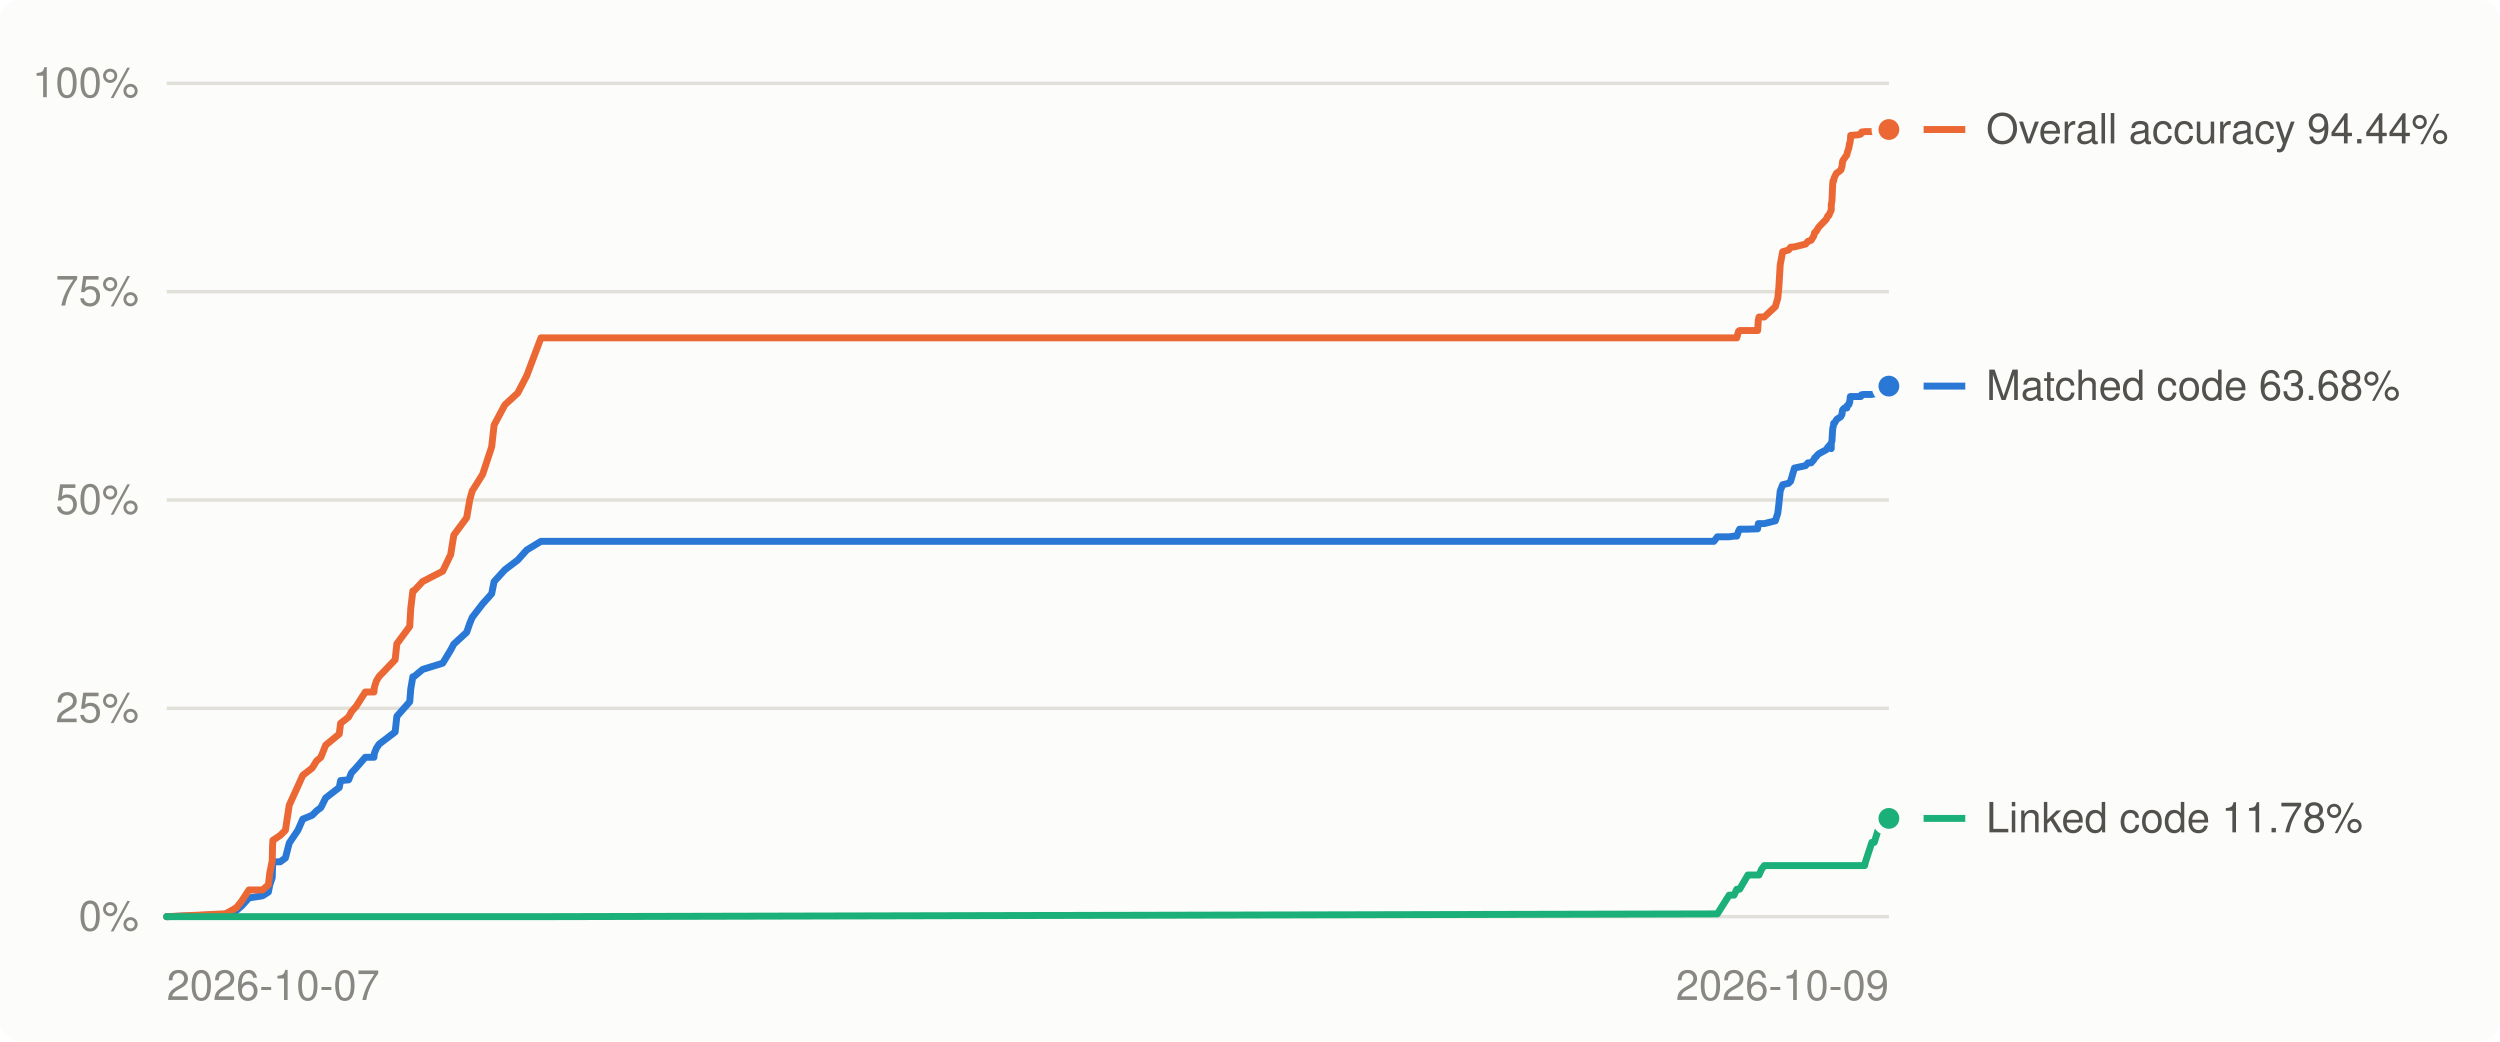
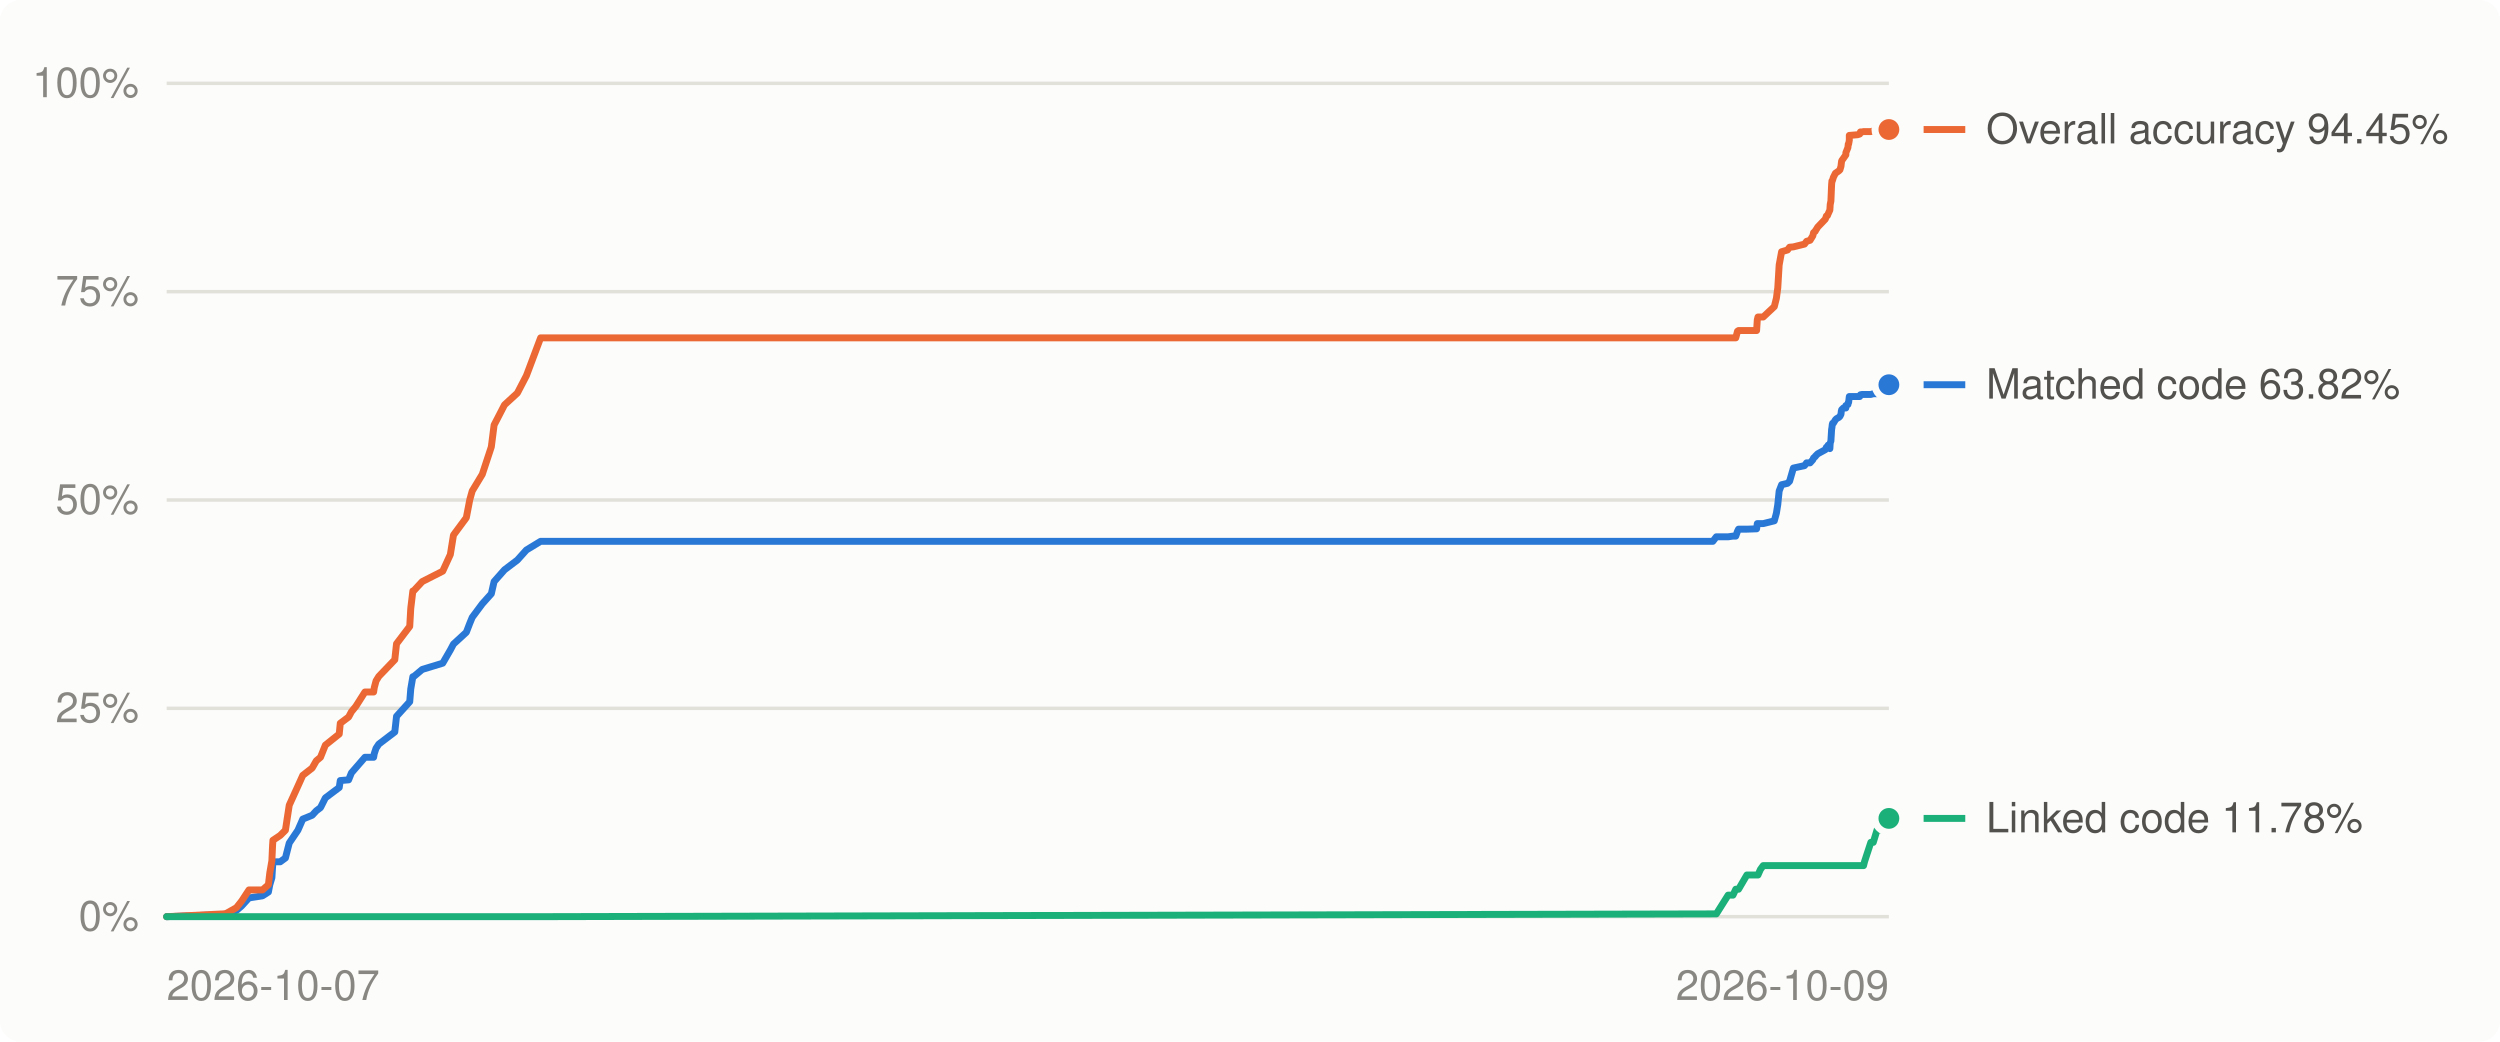
<svg xmlns="http://www.w3.org/2000/svg" viewBox="0 0 720 300" width="720" height="300" role="img" aria-label="Decompilation progress over time">
  <style>
.bg{fill:#fcfcfb}.grid{stroke:#e1e0d9}.muted{fill:#898781}.lbl{fill:#52514e}.ln0{stroke:#2a78d6}.dot0{fill:#2a78d6;stroke:#fcfcfb}.ln1{stroke:#eb6834}.dot1{fill:#eb6834;stroke:#fcfcfb}.ln2{stroke:#1baf7a}.dot2{fill:#1baf7a;stroke:#fcfcfb}
@media (prefers-color-scheme: dark){.bg{fill:#1a1a19}.grid{stroke:#2c2c2a}.muted{fill:#898781}.lbl{fill:#c3c2b7}.ln0{stroke:#3987e5}.dot0{fill:#3987e5;stroke:#1a1a19}.ln1{stroke:#d95926}.dot1{fill:#d95926;stroke:#1a1a19}.ln2{stroke:#199e70}.dot2{fill:#199e70;stroke:#1a1a19}}
text{font:12px -apple-system,BlinkMacSystemFont,'Segoe UI',Helvetica,Arial,sans-serif}
</style>
  <rect class="bg" width="720" height="300" rx="6" />
  <line x1="48" x2="544" y1="264.0" y2="264.0" class="grid" stroke-width="1" />
  <text x="40" y="268.0" class="muted" text-anchor="end">0%</text>
  <line x1="48" x2="544" y1="204.0" y2="204.0" class="grid" stroke-width="1" />
  <text x="40" y="208.0" class="muted" text-anchor="end">25%</text>
  <line x1="48" x2="544" y1="144.0" y2="144.0" class="grid" stroke-width="1" />
  <text x="40" y="148.0" class="muted" text-anchor="end">50%</text>
  <line x1="48" x2="544" y1="84.0" y2="84.0" class="grid" stroke-width="1" />
  <text x="40" y="88.0" class="muted" text-anchor="end">75%</text>
  <line x1="48" x2="544" y1="24.0" y2="24.0" class="grid" stroke-width="1" />
  <text x="40" y="28.0" class="muted" text-anchor="end">100%</text>
  <text class="muted" x="48.0" y="288" text-anchor="start">2026-10-07</text>
  <text class="muted" x="544.0" y="288" text-anchor="end">2026-10-09</text>
-   <polyline points="48.0,264.0 64.3,263.4 65.1,263.3 68.1,262.2 69.6,260.9 71.7,258.6 75.6,258.0 77.3,256.9 77.7,254.8 78.4,252.8 78.5,249.7 78.6,248.2 80.7,248.2 82.2,247.1 83.3,242.8 85.8,239.1 87.2,235.9 89.9,234.8 91.2,233.5 92.4,232.6 93.8,229.8 97.7,226.8 98.1,224.8 100.4,224.6 101.2,222.6 102.6,221.1 105.2,218.1 107.7,218.1 107.8,217.0 108.4,215.5 109.2,214.3 113.8,210.8 114.3,206.3 118.0,202.1 118.3,198.4 118.9,194.9 119.2,194.9 121.7,192.8 127.5,191.0 129.8,187.2 130.7,185.5 134.4,182.1 135.3,179.5 136.0,177.8 139.0,173.9 141.6,171.0 142.3,167.5 145.4,164.1 149.1,161.3 151.7,158.4 155.8,155.9 493.6,155.9 494.6,154.6 498.0,154.6 499.4,154.4 500.2,154.4 500.7,153.0 501.0,152.4 503.4,152.4 506.2,152.3 506.4,150.8 506.6,150.8 507.3,150.8 508.1,150.8 511.3,150.0 512.0,147.8 512.3,145.3 512.7,141.4 513.4,139.6 515.1,139.2 515.7,138.6 516.8,134.8 520.0,134.1 520.7,133.3 521.6,133.3 522.4,132.4 522.6,131.9 523.1,131.5 523.1,131.4 523.5,131.0 523.8,130.7 526.0,129.5 526.4,128.8 526.7,128.7 526.9,128.2 527.4,129.2 527.4,127.6 527.6,127.0 527.8,123.7 527.9,123.1 528.1,122.2 528.1,121.9 528.3,121.9 528.9,120.9 529.2,120.6 529.9,120.2 530.2,119.9 530.5,119.3 530.6,118.4 530.7,118.0 531.2,117.5 531.9,117.5 532.0,116.8 532.5,116.5 532.6,115.9 532.7,115.9 532.9,114.2 533.0,114.2 534.2,114.2 535.3,114.2 535.9,114.2 536.1,113.7 536.2,113.7 536.7,113.6 537.0,113.6 537.3,113.6 539.1,113.6 539.8,113.4 540.9,113.4 541.3,112.0 541.5,111.5 541.9,111.5 542.6,111.5 542.6,111.4 543.4,111.2 544.0,111.2" fill="none" class="ln0" stroke-width="2" stroke-linejoin="round" stroke-linecap="round" />
-   <polyline points="48.0,264.0 64.3,263.2 65.1,263.1 68.1,261.4 69.6,259.5 71.7,256.3 75.6,256.3 77.3,254.8 77.7,251.4 78.4,247.9 78.5,243.5 78.6,242.0 80.7,240.6 82.2,239.1 83.3,231.9 85.8,226.4 87.2,223.3 89.9,221.2 91.2,219.1 92.4,218.1 93.8,214.6 97.7,211.4 98.1,208.3 100.4,206.5 101.2,205.0 102.6,203.4 105.2,199.3 107.7,199.3 107.8,198.0 108.4,196.1 109.2,194.8 113.8,190.0 114.3,185.4 118.0,180.4 118.3,175.2 118.9,170.2 119.2,170.2 121.7,167.5 127.5,164.5 129.8,159.7 130.7,154.1 134.4,149.1 135.3,143.9 136.0,141.4 139.0,136.6 141.6,128.7 142.3,122.4 145.4,116.6 149.1,113.2 151.7,108.2 155.8,97.3 493.6,97.3 494.6,97.3 498.0,97.3 499.4,97.3 500.2,97.3 500.7,95.4 501.0,95.2 503.4,95.2 506.2,95.2 506.4,92.1 506.6,91.3 507.3,91.3 508.1,91.3 511.3,88.3 512.0,85.9 512.3,82.9 512.7,76.3 513.4,72.5 515.1,72.0 515.7,71.2 516.8,71.1 520.0,70.3 520.7,69.5 521.6,69.2 522.4,67.9 522.6,67.0 523.1,66.6 523.1,66.5 523.5,65.9 523.8,65.4 526.0,63.1 526.4,62.2 526.7,62.1 526.9,61.6 527.4,60.5 527.4,58.9 527.6,57.9 527.8,53.2 527.9,52.1 528.1,52.1 528.1,51.8 528.3,51.1 528.9,49.9 529.2,49.7 529.9,49.2 530.2,48.9 530.5,47.9 530.6,47.0 530.7,46.3 531.2,45.6 531.9,44.6 532.0,44.0 532.5,42.5 532.6,41.5 532.7,41.5 532.9,40.4 533.0,39.0 534.2,38.9 535.3,38.8 535.9,38.6 536.1,38.1 536.2,38.0 536.7,38.0 537.0,37.9 537.3,37.9 539.1,37.9 539.8,37.7 540.9,37.7 541.3,37.5 541.5,37.4 541.9,37.4 542.6,37.4 542.6,37.4 543.4,37.3 544.0,37.3" fill="none" class="ln1" stroke-width="2" stroke-linejoin="round" stroke-linecap="round" />
-   <polyline points="48.0,264.0 64.3,264.0 65.1,264.0 68.1,264.0 69.6,264.0 71.7,264.0 75.6,264.0 77.3,264.0 77.7,264.0 78.4,264.0 78.5,264.0 78.6,264.0 80.7,264.0 82.2,264.0 83.3,264.0 85.8,264.0 87.2,264.0 89.9,264.0 91.2,264.0 92.4,264.0 93.8,264.0 97.7,264.0 98.1,264.0 100.4,264.0 101.2,264.0 102.6,264.0 105.2,264.0 107.7,264.0 107.8,264.0 108.4,264.0 109.2,264.0 113.8,264.0 114.3,264.0 118.0,264.0 118.3,264.0 118.9,264.0 119.2,264.0 121.7,264.0 127.5,264.0 129.8,264.0 130.7,264.0 134.4,264.0 135.3,264.0 136.0,264.0 139.0,264.0 141.6,264.0 142.3,264.0 145.4,264.0 149.1,264.0 151.7,264.0 155.8,264.0 493.6,263.2 494.6,263.2 498.0,257.8 499.4,257.8 500.2,256.1 500.7,256.1 501.0,256.1 503.4,252.0 506.2,252.0 506.4,252.0 506.6,252.0 507.3,250.4 508.1,249.3 511.3,249.3 512.0,249.3 512.3,249.3 512.7,249.3 513.4,249.3 515.1,249.3 515.7,249.3 516.8,249.3 520.0,249.3 520.7,249.3 521.6,249.3 522.4,249.3 522.6,249.3 523.1,249.3 523.1,249.3 523.5,249.3 523.8,249.3 526.0,249.3 526.4,249.3 526.7,249.3 526.9,249.3 527.4,249.3 527.4,249.3 527.6,249.3 527.8,249.3 527.9,249.3 528.1,249.3 528.1,249.3 528.3,249.3 528.9,249.3 529.2,249.3 529.9,249.3 530.2,249.3 530.5,249.3 530.6,249.3 530.7,249.3 531.2,249.3 531.9,249.3 532.0,249.3 532.5,249.3 532.6,249.3 532.7,249.3 532.9,249.3 533.0,249.3 534.2,249.3 535.3,249.3 535.9,249.3 536.1,249.3 536.2,249.3 536.7,249.3 537.0,249.3 537.3,248.1 539.1,242.6 539.8,242.6 540.9,239.0 541.3,239.0 541.5,239.0 541.9,239.0 542.6,237.0 542.6,237.0 543.4,237.0 544.0,235.7" fill="none" class="ln2" stroke-width="2" stroke-linejoin="round" stroke-linecap="round" />
-   <circle cx="544.0" cy="111.2" r="4" class="dot0" stroke-width="2" />
+   <polyline points="48.0,264.0 64.3,263.4 65.1,263.3 68.1,262.2 69.6,260.9 71.7,258.6 75.6,258.0 77.3,256.9 77.7,254.8 78.3,252.8 78.5,249.7 78.6,248.2 80.7,248.2 82.2,247.1 83.3,242.8 85.8,239.1 87.2,235.9 89.9,234.8 91.1,233.5 92.3,232.6 93.7,229.8 97.7,226.8 98.0,224.8 100.4,224.6 101.2,222.6 102.5,221.1 105.1,218.1 107.6,218.1 107.8,217.0 108.3,215.5 109.1,214.3 113.7,210.8 114.2,206.3 118.0,202.1 118.3,198.4 118.9,194.9 119.1,194.9 121.6,192.8 127.5,191.0 129.7,187.2 130.6,185.5 134.3,182.1 135.3,179.5 136.0,177.8 138.9,173.9 141.5,171.0 142.3,167.5 145.3,164.1 149.0,161.3 151.6,158.4 155.7,155.9 493.3,155.9 494.3,154.6 497.7,154.6 499.1,154.4 499.9,154.4 500.4,153.0 500.7,152.4 503.1,152.4 505.9,152.3 506.1,150.8 506.3,150.8 507.0,150.8 507.8,150.8 511.0,150.0 511.6,147.8 512.0,145.3 512.4,141.4 513.1,139.6 514.8,139.2 515.4,138.6 516.5,134.8 519.7,134.1 520.3,133.3 521.3,133.3 522.1,132.4 522.3,131.9 522.8,131.5 522.8,131.4 523.2,131.0 523.5,130.7 525.7,129.5 526.0,128.8 526.3,128.7 526.5,128.2 527.0,129.2 527.1,127.6 527.3,127.0 527.5,123.7 527.6,123.1 527.7,122.2 527.8,121.9 528.0,121.9 528.6,120.9 528.9,120.6 529.6,120.2 529.9,119.9 530.2,119.3 530.3,118.4 530.4,118.0 530.9,117.5 531.6,117.5 531.6,116.8 532.2,116.5 532.3,115.9 532.4,115.9 532.6,114.2 532.6,114.2 533.8,114.2 535.0,114.2 535.6,114.2 535.8,113.7 535.8,113.7 536.3,113.6 536.7,113.6 537.0,113.6 538.8,113.6 539.5,113.4 540.6,113.4 540.9,112.0 541.2,111.5 541.6,111.5 542.3,111.5 542.3,111.4 543.0,111.2 543.7,111.2 544.0,110.8" fill="none" class="ln0" stroke-width="2" stroke-linejoin="round" stroke-linecap="round" />
+   <polyline points="48.0,264.0 64.3,263.2 65.1,263.1 68.1,261.4 69.6,259.5 71.7,256.3 75.6,256.3 77.3,254.8 77.7,251.4 78.3,247.9 78.5,243.5 78.6,242.0 80.7,240.6 82.2,239.1 83.3,231.9 85.8,226.4 87.2,223.3 89.9,221.2 91.1,219.1 92.3,218.1 93.7,214.6 97.7,211.4 98.0,208.3 100.4,206.5 101.2,205.0 102.5,203.4 105.1,199.3 107.6,199.3 107.8,198.0 108.3,196.1 109.1,194.8 113.7,190.0 114.2,185.4 118.0,180.4 118.3,175.2 118.9,170.2 119.1,170.2 121.6,167.5 127.5,164.5 129.7,159.7 130.6,154.1 134.3,149.1 135.3,143.9 136.0,141.4 138.9,136.6 141.5,128.7 142.3,122.4 145.3,116.6 149.0,113.2 151.6,108.2 155.7,97.3 493.3,97.3 494.3,97.3 497.7,97.3 499.1,97.3 499.9,97.3 500.4,95.4 500.7,95.2 503.1,95.2 505.9,95.2 506.1,92.1 506.3,91.3 507.0,91.3 507.8,91.3 511.0,88.3 511.6,85.9 512.0,82.9 512.4,76.3 513.1,72.5 514.8,72.0 515.4,71.2 516.5,71.1 519.7,70.3 520.3,69.5 521.3,69.2 522.1,67.9 522.3,67.0 522.8,66.6 522.8,66.5 523.2,65.9 523.5,65.4 525.7,63.1 526.0,62.2 526.3,62.1 526.5,61.6 527.0,60.5 527.1,58.9 527.3,57.9 527.5,53.2 527.6,52.1 527.7,52.1 527.8,51.8 528.0,51.1 528.6,49.9 528.9,49.7 529.6,49.2 529.9,48.9 530.2,47.9 530.3,47.0 530.4,46.3 530.9,45.6 531.6,44.6 531.6,44.0 532.2,42.5 532.3,41.5 532.4,41.5 532.6,40.4 532.6,39.0 533.8,38.9 535.0,38.8 535.6,38.6 535.8,38.1 535.8,38.0 536.3,38.0 536.7,37.9 537.0,37.9 538.8,37.9 539.5,37.7 540.6,37.7 540.9,37.5 541.2,37.4 541.6,37.4 542.3,37.4 542.3,37.4 543.0,37.3 543.7,37.3 544.0,37.3" fill="none" class="ln1" stroke-width="2" stroke-linejoin="round" stroke-linecap="round" />
+   <polyline points="48.0,264.0 64.3,264.0 65.1,264.0 68.1,264.0 69.6,264.0 71.7,264.0 75.6,264.0 77.3,264.0 77.7,264.0 78.3,264.0 78.5,264.0 78.6,264.0 80.7,264.0 82.2,264.0 83.3,264.0 85.8,264.0 87.2,264.0 89.9,264.0 91.1,264.0 92.3,264.0 93.7,264.0 97.7,264.0 98.0,264.0 100.4,264.0 101.2,264.0 102.5,264.0 105.1,264.0 107.6,264.0 107.8,264.0 108.3,264.0 109.1,264.0 113.7,264.0 114.2,264.0 118.0,264.0 118.3,264.0 118.9,264.0 119.1,264.0 121.6,264.0 127.5,264.0 129.7,264.0 130.6,264.0 134.3,264.0 135.3,264.0 136.0,264.0 138.9,264.0 141.5,264.0 142.3,264.0 145.3,264.0 149.0,264.0 151.6,264.0 155.7,264.0 493.3,263.2 494.3,263.2 497.7,257.8 499.1,257.8 499.9,256.1 500.4,256.1 500.7,256.1 503.1,252.0 505.9,252.0 506.1,252.0 506.3,252.0 507.0,250.4 507.8,249.3 511.0,249.3 511.6,249.3 512.0,249.3 512.4,249.3 513.1,249.3 514.8,249.3 515.4,249.3 516.5,249.3 519.7,249.3 520.3,249.3 521.3,249.3 522.1,249.3 522.3,249.3 522.8,249.3 522.8,249.3 523.2,249.3 523.5,249.3 525.7,249.3 526.0,249.3 526.3,249.3 526.5,249.3 527.0,249.3 527.1,249.3 527.3,249.3 527.5,249.3 527.6,249.3 527.7,249.3 527.8,249.3 528.0,249.3 528.6,249.3 528.9,249.3 529.6,249.3 529.9,249.3 530.2,249.3 530.3,249.3 530.4,249.3 530.9,249.3 531.6,249.3 531.6,249.3 532.2,249.3 532.3,249.3 532.4,249.3 532.6,249.3 532.6,249.3 533.8,249.3 535.0,249.3 535.6,249.3 535.8,249.3 535.8,249.3 536.3,249.3 536.7,249.3 537.0,248.1 538.8,242.6 539.5,242.6 540.6,239.0 540.9,239.0 541.2,239.0 541.6,239.0 542.3,237.0 542.3,237.0 543.0,237.0 543.7,235.7 544.0,235.7" fill="none" class="ln2" stroke-width="2" stroke-linejoin="round" stroke-linecap="round" />
+   <circle cx="544.0" cy="110.8" r="4" class="dot0" stroke-width="2" />
  <circle cx="544.0" cy="37.3" r="4" class="dot1" stroke-width="2" />
  <circle cx="544.0" cy="235.7" r="4" class="dot2" stroke-width="2" />
  <line x1="554" x2="566" y1="235.7" y2="235.7" class="ln2" stroke-width="2" />
  <text class="lbl" x="572" y="239.7">Linked code 11.78%</text>
-   <line x1="554" x2="566" y1="111.2" y2="111.2" class="ln0" stroke-width="2" />
-   <text class="lbl" x="572" y="115.2">Matched code 63.68%</text>
+   <line x1="554" x2="566" y1="110.8" y2="110.8" class="ln0" stroke-width="2" />
+   <text class="lbl" x="572" y="114.8">Matched code 63.82%</text>
  <line x1="554" x2="566" y1="37.3" y2="37.3" class="ln1" stroke-width="2" />
-   <text class="lbl" x="572" y="41.3">Overall accuracy 94.44%</text>
+   <text class="lbl" x="572" y="41.3">Overall accuracy 94.45%</text>
</svg>
